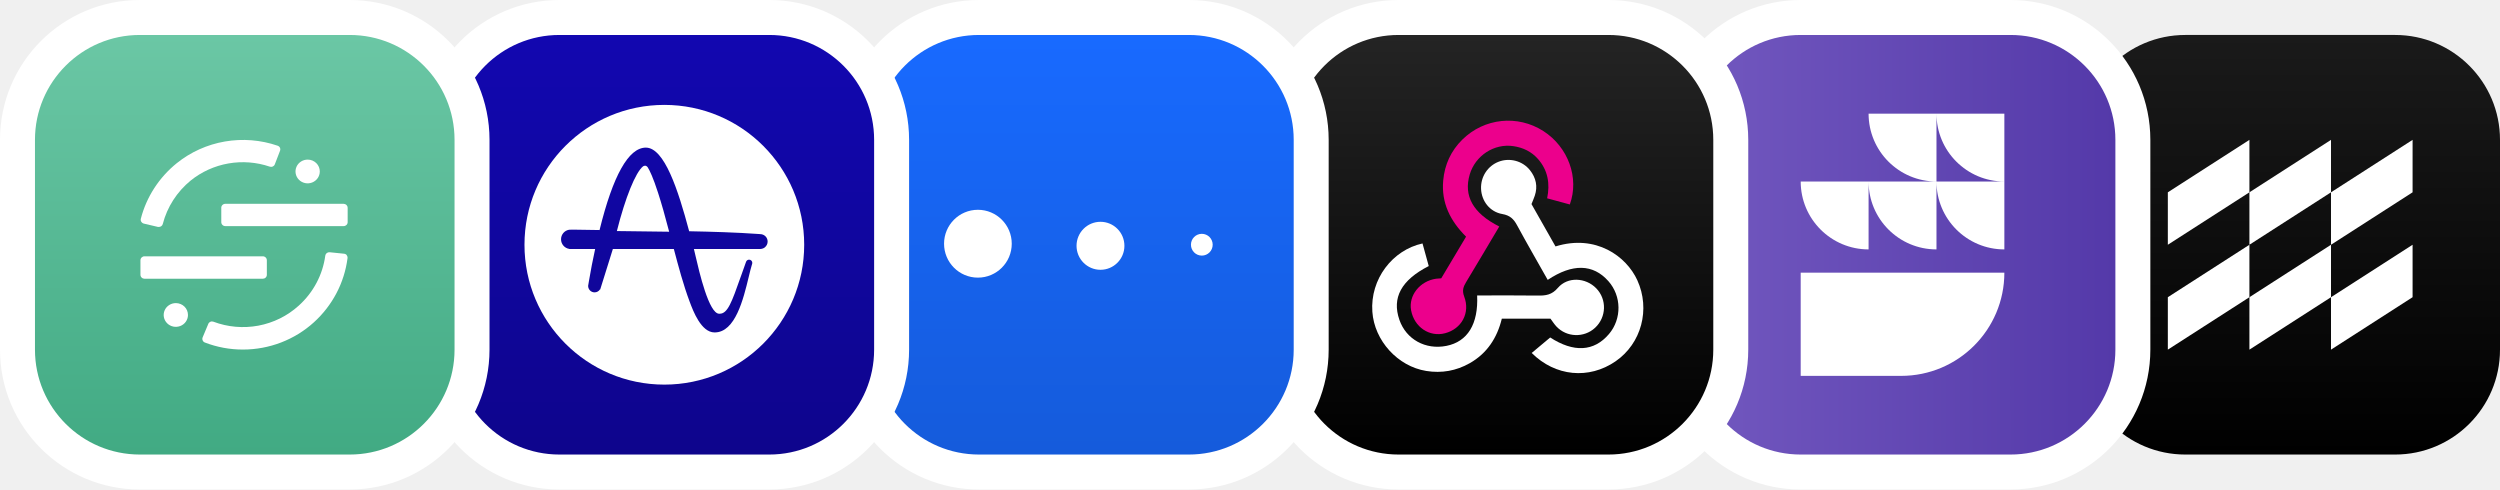
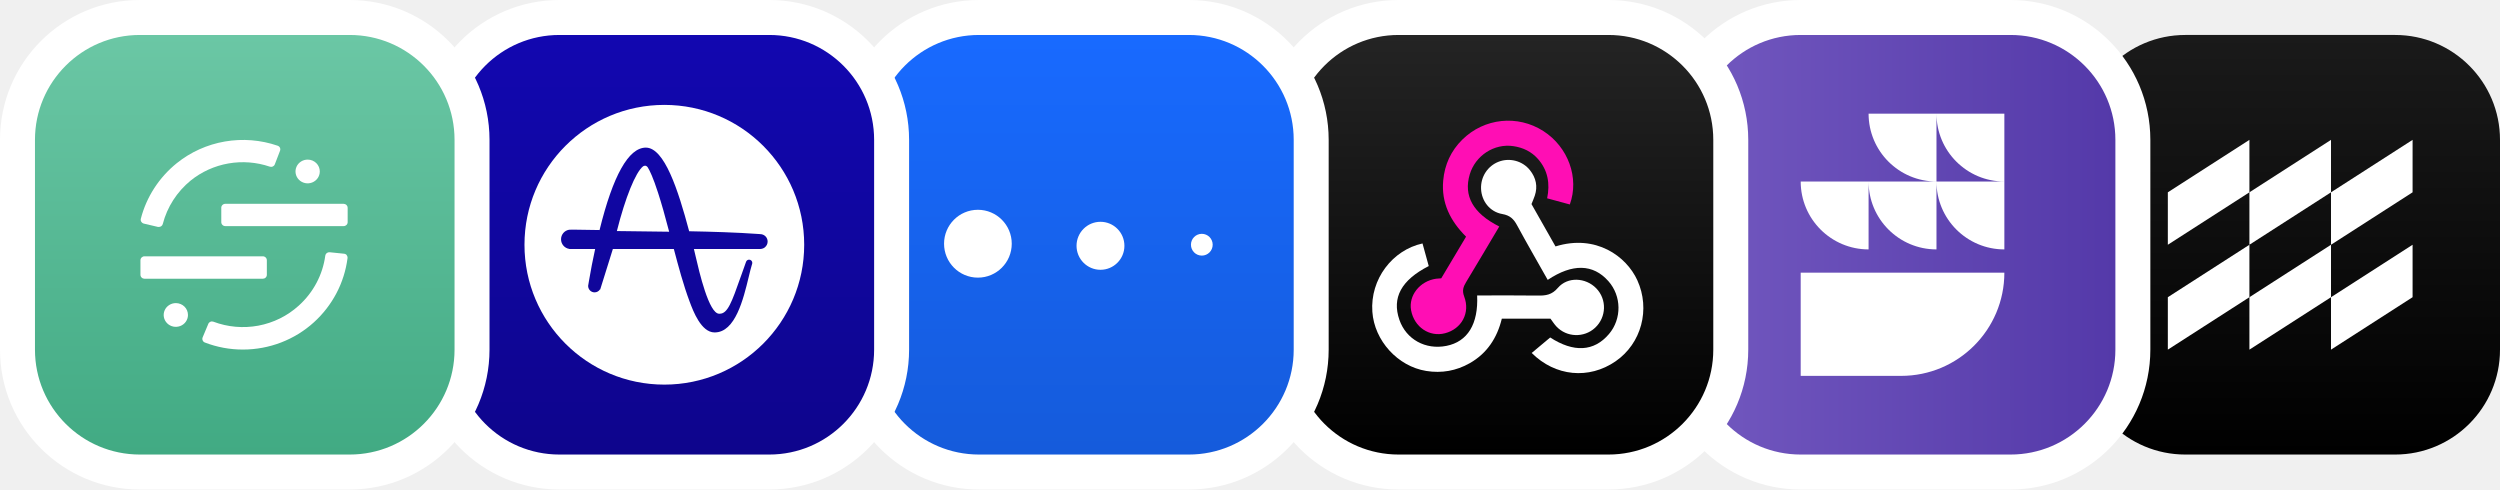
<svg xmlns="http://www.w3.org/2000/svg" width="286" height="56" viewBox="0 0 286 56" fill="none">
  <rect x="238" y="4" width="48" height="48" rx="12" fill="url(#paint0_linear_1_5111)" />
  <path d="M266.667 34V40L276 34V28L266.667 34Z" fill="white" />
  <path d="M257.333 34V40L266.667 34V28L257.333 34Z" fill="white" />
  <path d="M248 34V40L257.333 34V28L248 34Z" fill="white" />
  <path d="M276 16L266.667 22V28L276 22V16Z" fill="white" />
  <path d="M266.667 16L257.333 22V28L266.667 22V16Z" fill="white" />
  <path d="M257.333 16L248 22V28L257.333 22V16Z" fill="white" />
  <rect x="192" y="2" width="52" height="52" rx="14" fill="url(#paint1_linear_1_5111)" />
  <path fill-rule="evenodd" clip-rule="evenodd" d="M221.533 13C221.533 17.289 225.01 20.766 229.299 20.766V13H221.533ZM229.299 20.766V28.533C225.01 28.533 221.533 25.056 221.533 20.766H229.299ZM217.491 43H206V31.192H229.299C229.299 37.713 224.012 43 217.491 43ZM221.533 20.766V28.533C217.248 28.533 213.774 25.063 213.766 20.78V28.533C209.477 28.533 206 25.056 206 20.766H213.766H213.766H221.533ZM213.766 13C213.766 17.289 217.243 20.766 221.533 20.766V13H213.766Z" fill="white" />
  <rect x="192" y="2" width="52" height="52" rx="14" stroke="white" stroke-width="4" />
  <rect x="146" y="2" width="52" height="52" rx="14" fill="url(#paint2_linear_1_5111)" />
-   <path fill-rule="evenodd" clip-rule="evenodd" d="M171.517 25.911C170.226 28.081 168.99 30.181 167.728 32.266C167.404 32.801 167.244 33.237 167.502 33.918C168.217 35.797 167.209 37.626 165.314 38.123C163.526 38.591 161.785 37.416 161.43 35.503C161.116 33.809 162.43 32.148 164.298 31.884C164.454 31.861 164.614 31.858 164.877 31.839C165.792 30.304 166.729 28.733 167.718 27.075C165.931 25.299 164.868 23.222 165.103 20.648C165.269 18.829 165.985 17.257 167.292 15.969C169.796 13.501 173.617 13.102 176.565 14.996C179.397 16.815 180.694 20.358 179.588 23.391C178.755 23.165 177.915 22.937 176.993 22.687C177.34 21.001 177.083 19.487 175.946 18.189C175.194 17.333 174.23 16.884 173.134 16.719C170.936 16.387 168.778 17.799 168.138 19.956C167.411 22.404 168.511 24.404 171.517 25.911Z" fill="#EC008C" />
+   <path fill-rule="evenodd" clip-rule="evenodd" d="M171.517 25.911C170.226 28.081 168.99 30.181 167.728 32.266C167.404 32.801 167.244 33.237 167.502 33.918C168.217 35.797 167.209 37.626 165.314 38.123C163.526 38.591 161.785 37.416 161.43 35.503C161.116 33.809 162.43 32.148 164.298 31.884C164.454 31.861 164.614 31.858 164.877 31.839C165.792 30.304 166.729 28.733 167.718 27.075C165.931 25.299 164.868 23.222 165.103 20.648C165.269 18.829 165.985 17.257 167.292 15.969C169.796 13.501 173.617 13.102 176.565 14.996C179.397 16.815 180.694 20.358 179.588 23.391C178.755 23.165 177.915 22.937 176.993 22.687C177.34 21.001 177.083 19.487 175.946 18.189C175.194 17.333 174.23 16.884 173.134 16.719C170.936 16.387 168.778 17.799 168.138 19.956C167.411 22.404 168.511 24.404 171.517 25.911Z" fill="#FF0EB4" />
  <path fill-rule="evenodd" clip-rule="evenodd" d="M175.202 23.346C176.111 24.95 177.034 26.578 177.949 28.191C182.573 26.76 186.059 29.32 187.31 32.06C188.821 35.371 187.788 39.292 184.821 41.334C181.776 43.431 177.925 43.072 175.226 40.379C175.914 39.803 176.605 39.225 177.343 38.608C180.008 40.334 182.339 40.252 184.07 38.209C185.545 36.465 185.513 33.865 183.995 32.158C182.243 30.188 179.895 30.128 177.058 32.019C175.881 29.931 174.684 27.86 173.544 25.756C173.16 25.048 172.736 24.637 171.87 24.486C170.423 24.236 169.489 22.994 169.433 21.602C169.378 20.226 170.189 18.982 171.456 18.497C172.712 18.017 174.185 18.404 175.029 19.472C175.719 20.344 175.939 21.325 175.575 22.401C175.475 22.701 175.344 22.991 175.202 23.346Z" fill="white" />
  <path fill-rule="evenodd" clip-rule="evenodd" d="M177.375 36.457C175.546 36.457 173.711 36.457 171.808 36.457C171.275 38.651 170.122 40.423 168.137 41.55C166.593 42.425 164.929 42.722 163.158 42.436C159.898 41.91 157.232 38.975 156.997 35.67C156.732 31.927 159.305 28.599 162.735 27.851C162.972 28.711 163.211 29.579 163.448 30.437C160.301 32.043 159.212 34.066 160.093 36.596C160.868 38.822 163.07 40.042 165.462 39.57C167.904 39.088 169.135 37.059 168.985 33.801C171.3 33.801 173.617 33.778 175.932 33.813C176.836 33.828 177.534 33.734 178.216 32.937C179.337 31.625 181.401 31.743 182.609 32.982C183.843 34.248 183.784 36.285 182.478 37.498C181.217 38.667 179.227 38.605 178.048 37.344C177.805 37.084 177.615 36.776 177.375 36.457Z" fill="white" />
  <rect x="146" y="2" width="52" height="52" rx="14" stroke="white" stroke-width="4" />
  <rect x="98" y="2" width="52" height="52" rx="14" fill="url(#paint3_linear_1_5111)" />
  <path fill-rule="evenodd" clip-rule="evenodd" d="M115.744 27.88C115.744 30.024 114.01 31.761 111.872 31.761C109.733 31.761 108 30.024 108 27.88C108 25.737 109.733 24 111.872 24C114.01 24 115.744 25.737 115.744 27.88Z" fill="white" />
  <path fill-rule="evenodd" clip-rule="evenodd" d="M128.633 28.119C128.633 29.635 127.407 30.864 125.894 30.864C124.382 30.864 123.156 29.635 123.156 28.119C123.156 26.603 124.382 25.374 125.894 25.374C127.407 25.374 128.633 26.603 128.633 28.119Z" fill="white" />
  <path fill-rule="evenodd" clip-rule="evenodd" d="M138.731 27.995C138.731 28.683 138.175 29.241 137.488 29.241C136.801 29.241 136.245 28.683 136.245 27.995C136.245 27.307 136.801 26.749 137.488 26.749C138.175 26.749 138.731 27.307 138.731 27.995Z" fill="white" />
  <rect x="98" y="2" width="52" height="52" rx="14" stroke="white" stroke-width="4" />
  <rect x="50" y="2" width="52" height="52" rx="14" fill="url(#paint4_linear_1_5111)" />
  <path d="M73.794 18.956C73.907 18.956 74.008 19.019 74.098 19.139C74.322 19.492 74.709 20.283 75.281 22.052C75.673 23.262 76.1 24.761 76.552 26.509C74.837 26.482 73.101 26.462 71.421 26.443L70.57 26.433C71.531 22.616 72.704 19.718 73.561 19.034C73.616 18.999 73.701 18.956 73.794 18.956Z" fill="white" />
  <path fill-rule="evenodd" clip-rule="evenodd" d="M76 44C84.837 44 92 36.836 92 28C92 19.163 84.837 12 76 12C67.163 12 60 19.163 60 28C60 36.836 67.163 44 76 44ZM87.138 26.803C87.528 26.881 87.817 27.223 87.817 27.634C87.817 27.897 87.696 28.134 87.505 28.29L87.503 28.292L87.501 28.293C87.484 28.308 87.466 28.321 87.448 28.333C87.442 28.337 87.436 28.341 87.43 28.345C87.418 28.353 87.406 28.361 87.393 28.368C87.381 28.375 87.37 28.382 87.358 28.388L87.356 28.389C87.238 28.451 87.104 28.486 86.962 28.486H79.383C79.439 28.719 79.5 28.98 79.566 29.264L79.582 29.333C79.997 31.127 81.101 35.891 82.273 35.891L82.296 35.892L82.308 35.89L82.331 35.89C83.247 35.89 83.714 34.566 84.738 31.666L84.751 31.631C84.915 31.165 85.101 30.64 85.302 30.084L85.353 29.942L85.354 29.942C85.406 29.803 85.54 29.705 85.697 29.705C85.899 29.705 86.063 29.869 86.063 30.071C86.063 30.108 86.058 30.144 86.048 30.177L86.005 30.32C85.898 30.665 85.785 31.135 85.654 31.679L85.653 31.681C85.042 34.211 84.12 38.031 81.755 38.031H81.737C80.209 38.019 79.294 35.576 78.904 34.532L78.903 34.531C78.173 32.58 77.62 30.5 77.087 28.486H70.111L68.662 33.122L68.641 33.105C68.509 33.313 68.276 33.447 68.02 33.447C67.616 33.447 67.285 33.118 67.283 32.713L67.284 32.688L67.372 32.164C67.572 30.973 67.812 29.736 68.085 28.486H65.139L65.128 28.475C64.593 28.398 64.183 27.926 64.183 27.376C64.183 26.837 64.564 26.378 65.09 26.285C65.138 26.279 65.236 26.27 65.435 26.27C65.477 26.27 65.525 26.27 65.578 26.271C66.512 26.288 67.502 26.303 68.589 26.317C70.127 20.068 71.908 16.896 73.883 16.887C76.004 16.887 77.576 21.715 78.835 26.436L78.84 26.455C81.426 26.507 84.183 26.582 86.863 26.774L86.975 26.785C87.018 26.785 87.06 26.79 87.102 26.797L87.117 26.798C87.122 26.799 87.126 26.8 87.131 26.801C87.133 26.802 87.136 26.802 87.138 26.803Z" fill="white" />
  <rect x="50" y="2" width="52" height="52" rx="14" stroke="white" stroke-width="4" />
  <rect x="2" y="2" width="52" height="52" rx="14" fill="url(#paint5_linear_1_5111)" />
  <path d="M16.162 25.371C16.13 25.32 16.109 25.262 16.1 25.201C16.091 25.141 16.095 25.08 16.111 25.021C16.755 22.529 18.196 20.303 20.224 18.667C21.809 17.392 23.705 16.538 25.727 16.188C27.749 15.838 29.829 16.005 31.767 16.671C31.825 16.691 31.878 16.723 31.923 16.764C31.969 16.805 32.005 16.854 32.031 16.909C32.078 17.021 32.078 17.147 32.031 17.259L31.44 18.798C31.401 18.907 31.319 18.997 31.212 19.048C31.105 19.098 30.982 19.105 30.869 19.067C29.349 18.549 27.717 18.422 26.131 18.699C24.546 18.977 23.06 19.649 21.818 20.65C20.243 21.939 19.125 23.68 18.622 25.625C18.597 25.721 18.54 25.806 18.461 25.867C18.381 25.928 18.283 25.961 18.181 25.962H18.079L16.459 25.581C16.399 25.567 16.343 25.542 16.294 25.506C16.244 25.47 16.203 25.425 16.172 25.373" fill="white" />
  <path d="M39.677 29.194C39.64 29.147 39.593 29.108 39.539 29.079C39.486 29.05 39.427 29.032 39.367 29.026L37.709 28.856C37.592 28.845 37.475 28.879 37.382 28.951C37.29 29.022 37.229 29.126 37.213 29.241C36.918 31.441 35.84 33.47 34.168 34.972C32.88 36.139 31.283 36.93 29.558 37.254C27.833 37.577 26.049 37.421 24.411 36.802C24.356 36.781 24.298 36.771 24.239 36.772C24.18 36.773 24.122 36.786 24.068 36.809C24.014 36.832 23.965 36.865 23.924 36.906C23.883 36.948 23.851 36.997 23.83 37.05L23.184 38.59C23.16 38.645 23.147 38.704 23.147 38.764C23.147 38.825 23.16 38.884 23.184 38.939C23.206 38.996 23.241 39.047 23.285 39.089C23.329 39.132 23.382 39.164 23.44 39.185C24.825 39.719 26.3 39.992 27.789 39.989C30.799 39.989 33.697 38.878 35.904 36.877C38.031 34.95 39.395 32.352 39.757 29.539C39.765 29.479 39.761 29.418 39.745 29.36C39.729 29.302 39.7 29.248 39.662 29.2" fill="white" />
  <path d="M30.527 31.433V29.775C30.528 29.655 30.48 29.541 30.395 29.456C30.309 29.371 30.192 29.322 30.07 29.321H16.521C16.399 29.323 16.284 29.372 16.199 29.457C16.114 29.542 16.067 29.656 16.067 29.775V31.433C16.067 31.492 16.078 31.55 16.101 31.605C16.124 31.66 16.157 31.71 16.2 31.752C16.242 31.794 16.293 31.828 16.348 31.851C16.404 31.874 16.464 31.886 16.524 31.887H30.07C30.131 31.886 30.191 31.874 30.247 31.851C30.302 31.828 30.353 31.794 30.395 31.752C30.438 31.71 30.471 31.66 30.494 31.605C30.517 31.55 30.528 31.492 30.527 31.433Z" fill="white" />
  <path d="M25.315 23.756V25.413C25.314 25.532 25.361 25.646 25.446 25.731C25.53 25.816 25.646 25.865 25.767 25.867H39.315C39.376 25.867 39.436 25.855 39.491 25.832C39.547 25.808 39.597 25.775 39.64 25.733C39.682 25.691 39.715 25.641 39.738 25.586C39.761 25.531 39.772 25.473 39.772 25.413V23.756C39.769 23.639 39.72 23.528 39.635 23.446C39.549 23.364 39.435 23.318 39.315 23.317H25.765C25.644 23.319 25.528 23.368 25.444 23.453C25.359 23.538 25.312 23.652 25.313 23.771" fill="white" />
  <path d="M35.218 18.26C34.943 18.255 34.673 18.33 34.442 18.476C34.211 18.621 34.029 18.83 33.92 19.076C33.811 19.323 33.778 19.595 33.828 19.86C33.877 20.124 34.005 20.368 34.196 20.561C34.387 20.754 34.632 20.887 34.901 20.944C35.169 21.001 35.449 20.979 35.704 20.88C35.96 20.781 36.18 20.611 36.336 20.39C36.493 20.169 36.579 19.908 36.583 19.64C36.583 19.633 36.583 19.625 36.583 19.617C36.586 19.26 36.443 18.917 36.187 18.663C35.931 18.408 35.582 18.263 35.217 18.26" fill="white" />
  <path d="M20.138 34.675C19.863 34.671 19.593 34.746 19.362 34.892C19.131 35.037 18.949 35.246 18.84 35.492C18.731 35.739 18.698 36.011 18.747 36.275C18.797 36.54 18.925 36.784 19.116 36.977C19.307 37.17 19.552 37.303 19.82 37.36C20.089 37.417 20.369 37.394 20.624 37.296C20.88 37.197 21.1 37.027 21.256 36.806C21.413 36.585 21.499 36.324 21.503 36.056V36.032C21.505 35.676 21.362 35.333 21.107 35.079C20.851 34.825 20.503 34.68 20.138 34.675Z" fill="white" />
  <rect x="2" y="2" width="52" height="52" rx="14" stroke="white" stroke-width="4" />
  <defs>
    <linearGradient id="paint0_linear_1_5111" x1="262" y1="4" x2="262" y2="52" gradientUnits="userSpaceOnUse">
      <stop stop-color="#1A1A1A" />
      <stop offset="1" />
    </linearGradient>
    <linearGradient id="paint1_linear_1_5111" x1="194" y1="28" x2="242" y2="28" gradientUnits="userSpaceOnUse">
      <stop stop-color="#7258BF" />
      <stop offset="1" stop-color="#5439A9" />
    </linearGradient>
    <linearGradient id="paint2_linear_1_5111" x1="172" y1="4" x2="172" y2="52" gradientUnits="userSpaceOnUse">
      <stop stop-color="#242424" />
      <stop offset="1" />
    </linearGradient>
    <linearGradient id="paint3_linear_1_5111" x1="124" y1="4" x2="124" y2="52" gradientUnits="userSpaceOnUse">
      <stop stop-color="#186AFF" />
      <stop offset="1" stop-color="#155BDB" />
    </linearGradient>
    <linearGradient id="paint4_linear_1_5111" x1="76" y1="4" x2="76" y2="52" gradientUnits="userSpaceOnUse">
      <stop stop-color="#1207B0" />
      <stop offset="1" stop-color="#0E058C" />
    </linearGradient>
    <linearGradient id="paint5_linear_1_5111" x1="28" y1="4" x2="28" y2="52" gradientUnits="userSpaceOnUse">
      <stop stop-color="#6BC7A5" />
      <stop offset="1" stop-color="#41AA83" />
    </linearGradient>
  </defs>
</svg>
